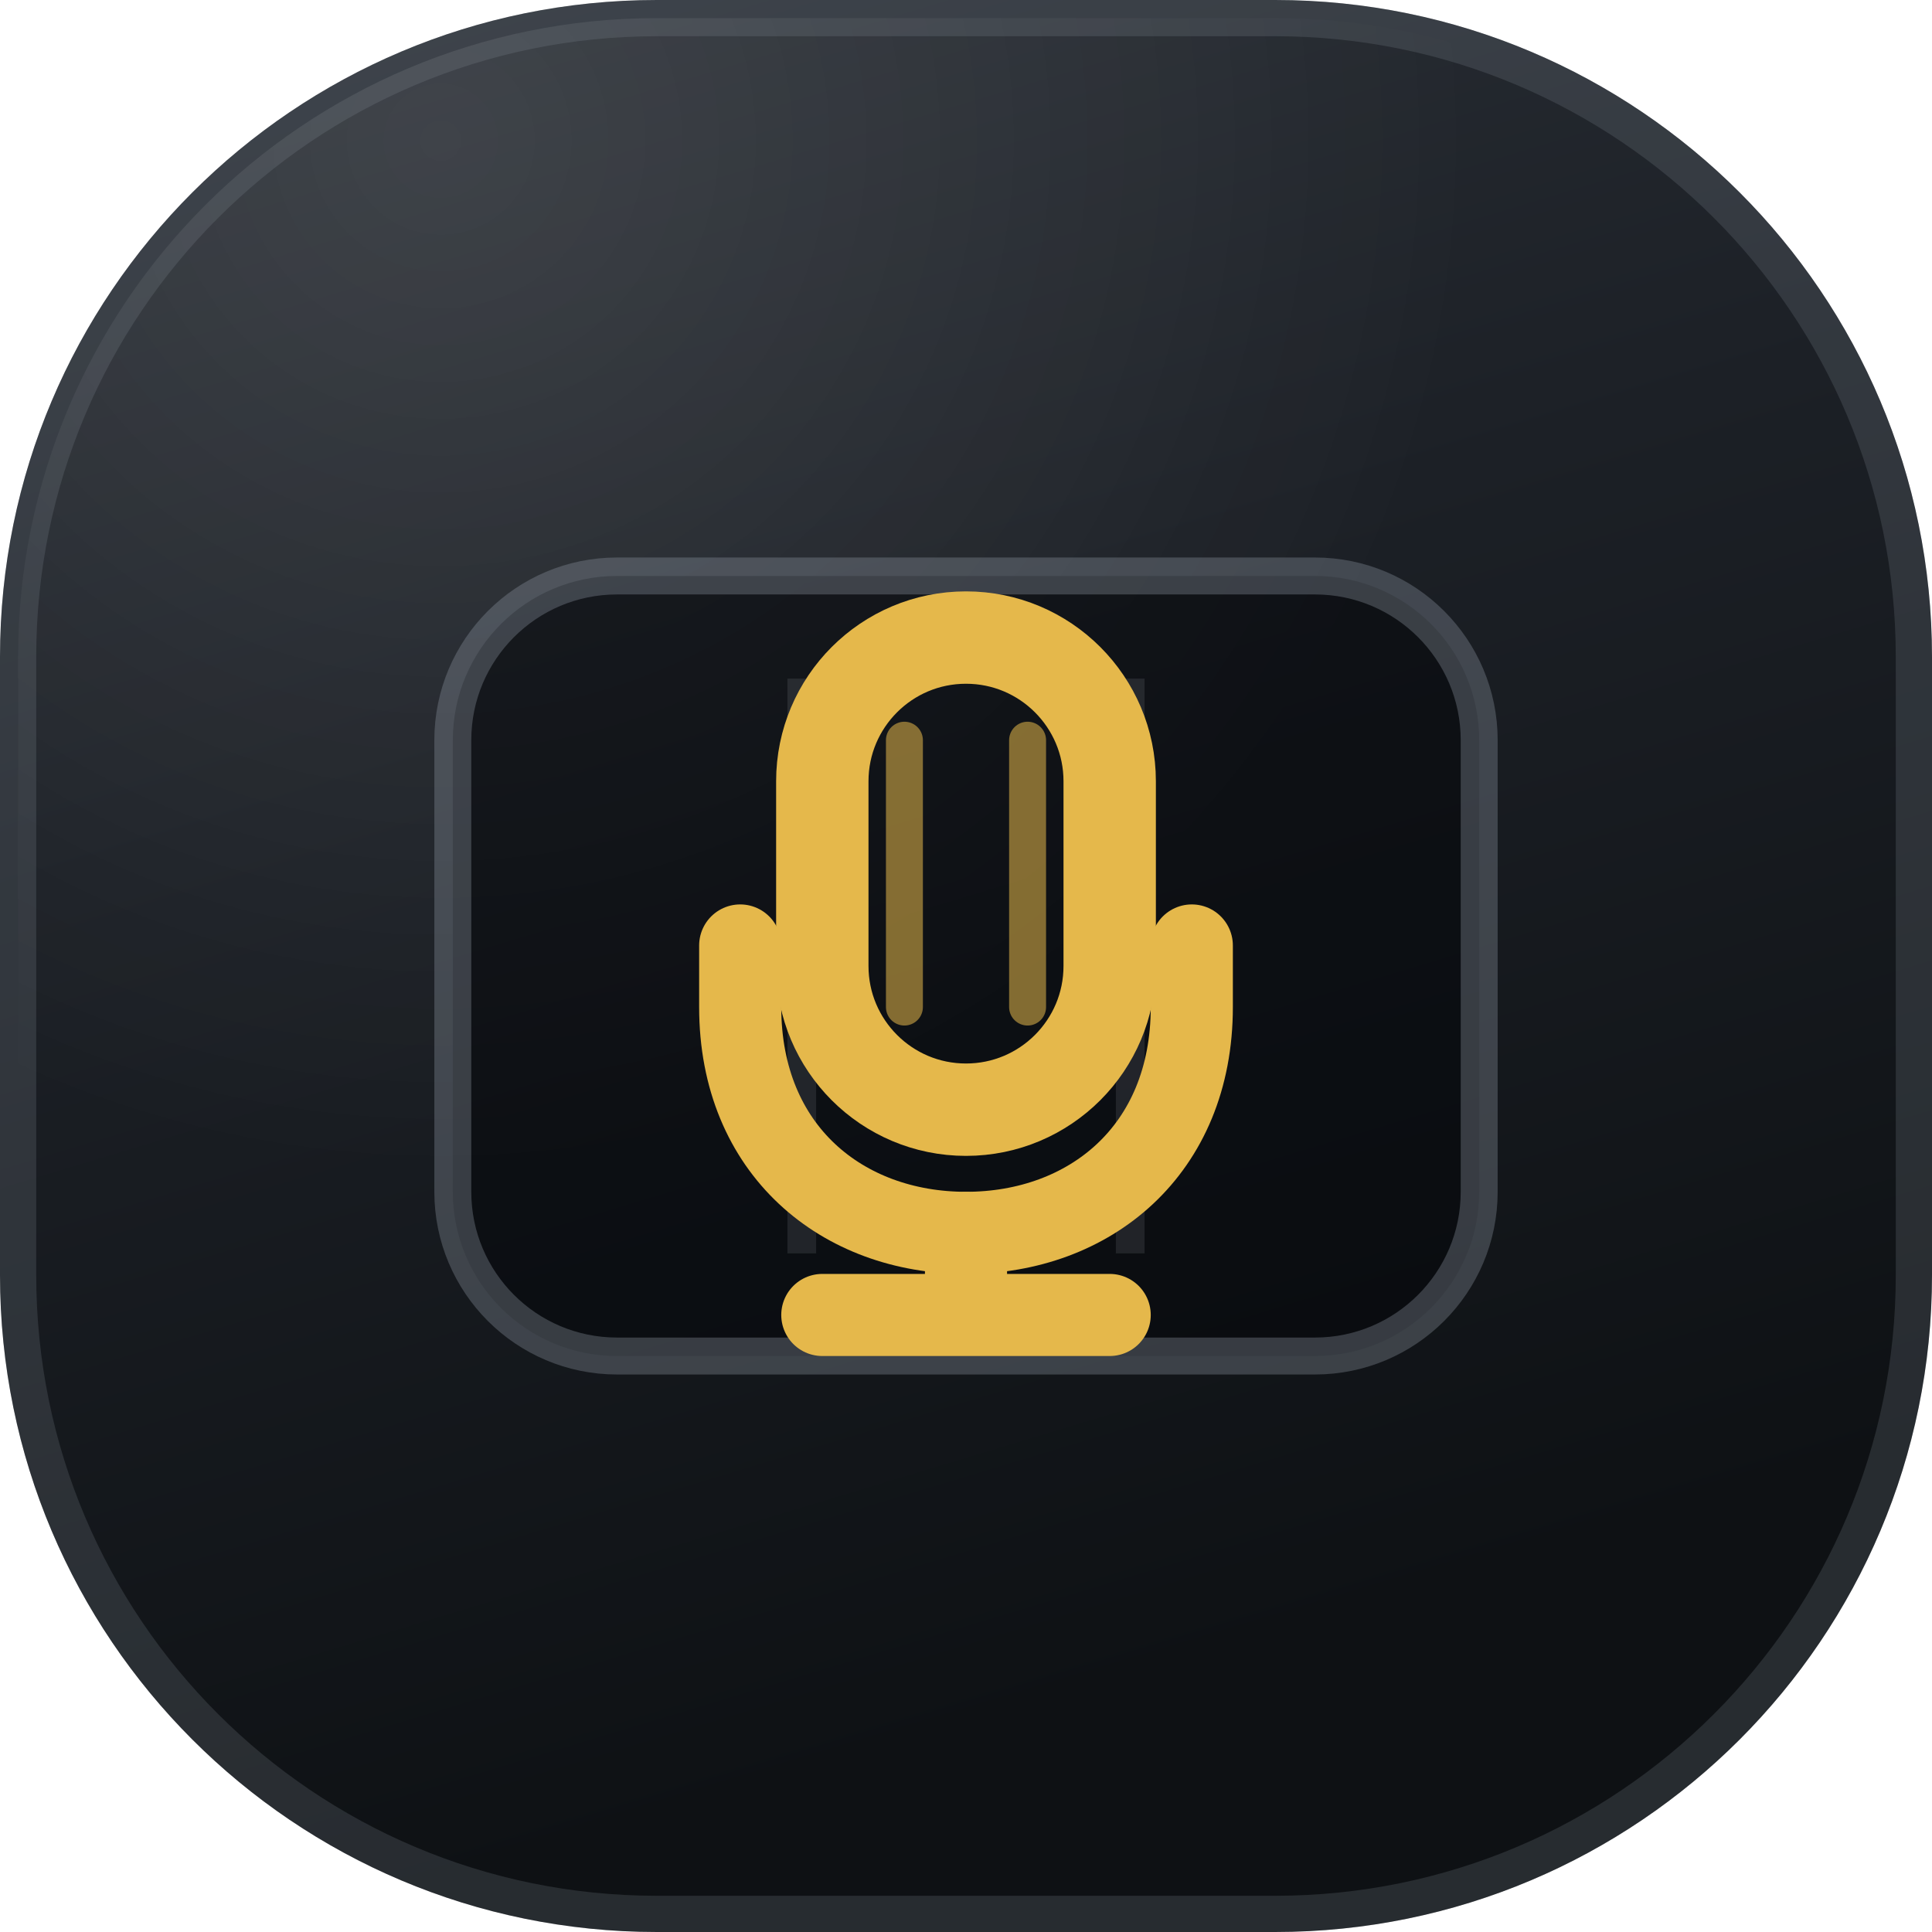
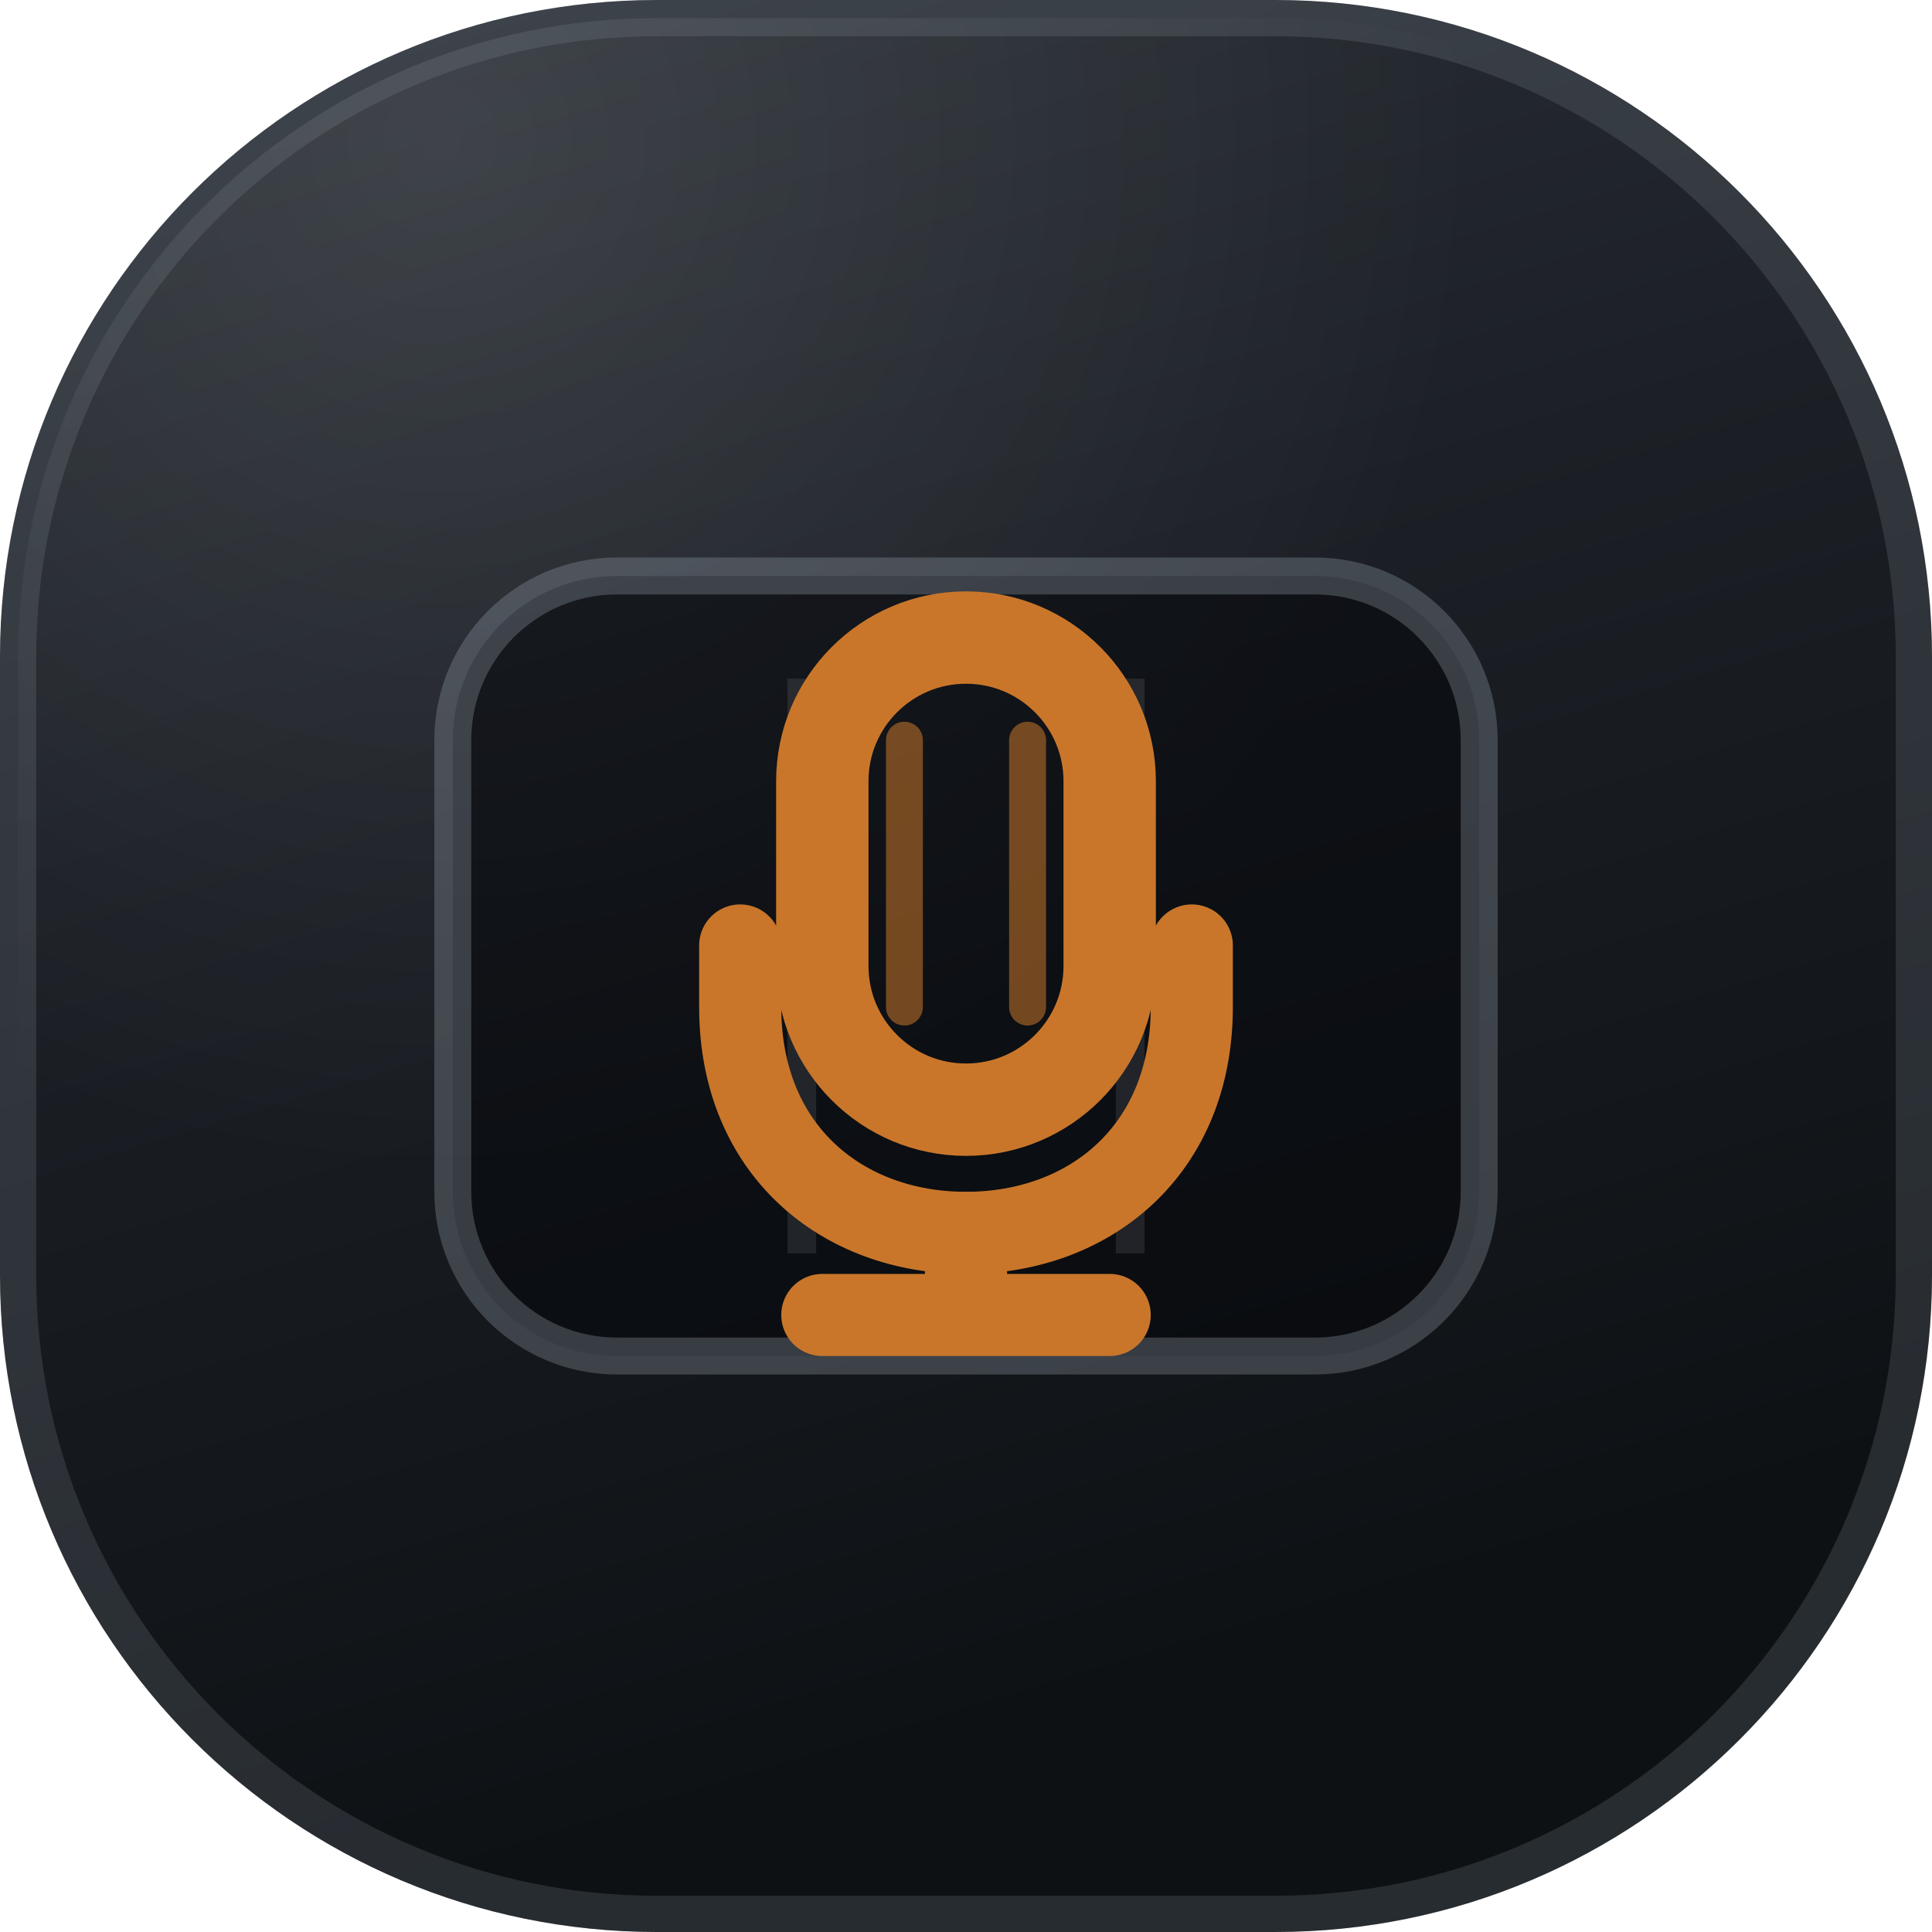
<svg xmlns="http://www.w3.org/2000/svg" width="64" height="64" viewBox="0 0 64 64">
  <defs>
    <linearGradient id="ch" x1="0" y1="0" x2="0.29" y2="0.96">
      <stop offset="0" stop-color="#2C3138" />
      <stop offset="0.45" stop-color="#1C2026" />
      <stop offset="1" stop-color="#0E1114" />
    </linearGradient>
    <radialGradient id="hl" cx="0.22" cy="0.06" r="0.95">
      <stop offset="0" stop-color="#FFFFFF" stop-opacity="0.11" />
      <stop offset="0.58" stop-color="#FFFFFF" stop-opacity="0" />
    </radialGradient>
  </defs>
  <rect x="0" y="0" width="64" height="64" rx="21.76" fill="url(#ch)" />
  <rect x="0.6" y="0.6" width="62.8" height="62.8" rx="21.16" fill="url(#hl)" stroke="#8C96A2" stroke-opacity="0.2" stroke-width="1.2" />
  <g transform="translate(32,32) scale(0.68) translate(-32,-32)">
    <rect x="7" y="13" width="50" height="38" rx="8" fill="#04060A" fill-opacity=".55" stroke="#96A0AC" stroke-opacity=".32" stroke-width="1.8" />
    <path d="M24 18V46M40 18V46" fill="none" stroke="#C6CED6" stroke-opacity=".12" stroke-width="1.4" />
-     <rect x="25" y="16" width="14" height="23" rx="7" fill="none" stroke="#E5B84B" stroke-width="4.5" />
-     <path d="M21 31V34C21 41 26 45 32 45C38 45 43 41 43 34V31" fill="none" stroke="#E5B84B" stroke-width="4" stroke-linecap="round" />
-     <path d="M32 45V49M25 49H39" fill="none" stroke="#E5B84B" stroke-width="4" stroke-linecap="round" />
-     <path d="M29 21V34M35 21V34" fill="none" stroke="#E5B84B" stroke-opacity=".55" stroke-width="1.8" stroke-linecap="round" />
+     <rect x="25" y="16" width="14" height="23" rx="7" fill="none" stroke="#C9762B" stroke-width="4.5" />
+     <path d="M21 31V34C21 41 26 45 32 45C38 45 43 41 43 34V31" fill="none" stroke="#C9762B" stroke-width="4" stroke-linecap="round" />
+     <path d="M32 45V49M25 49H39" fill="none" stroke="#C9762B" stroke-width="4" stroke-linecap="round" />
+     <path d="M29 21V34M35 21V34" fill="none" stroke="#C9762B" stroke-opacity=".55" stroke-width="1.8" stroke-linecap="round" />
  </g>
</svg>
